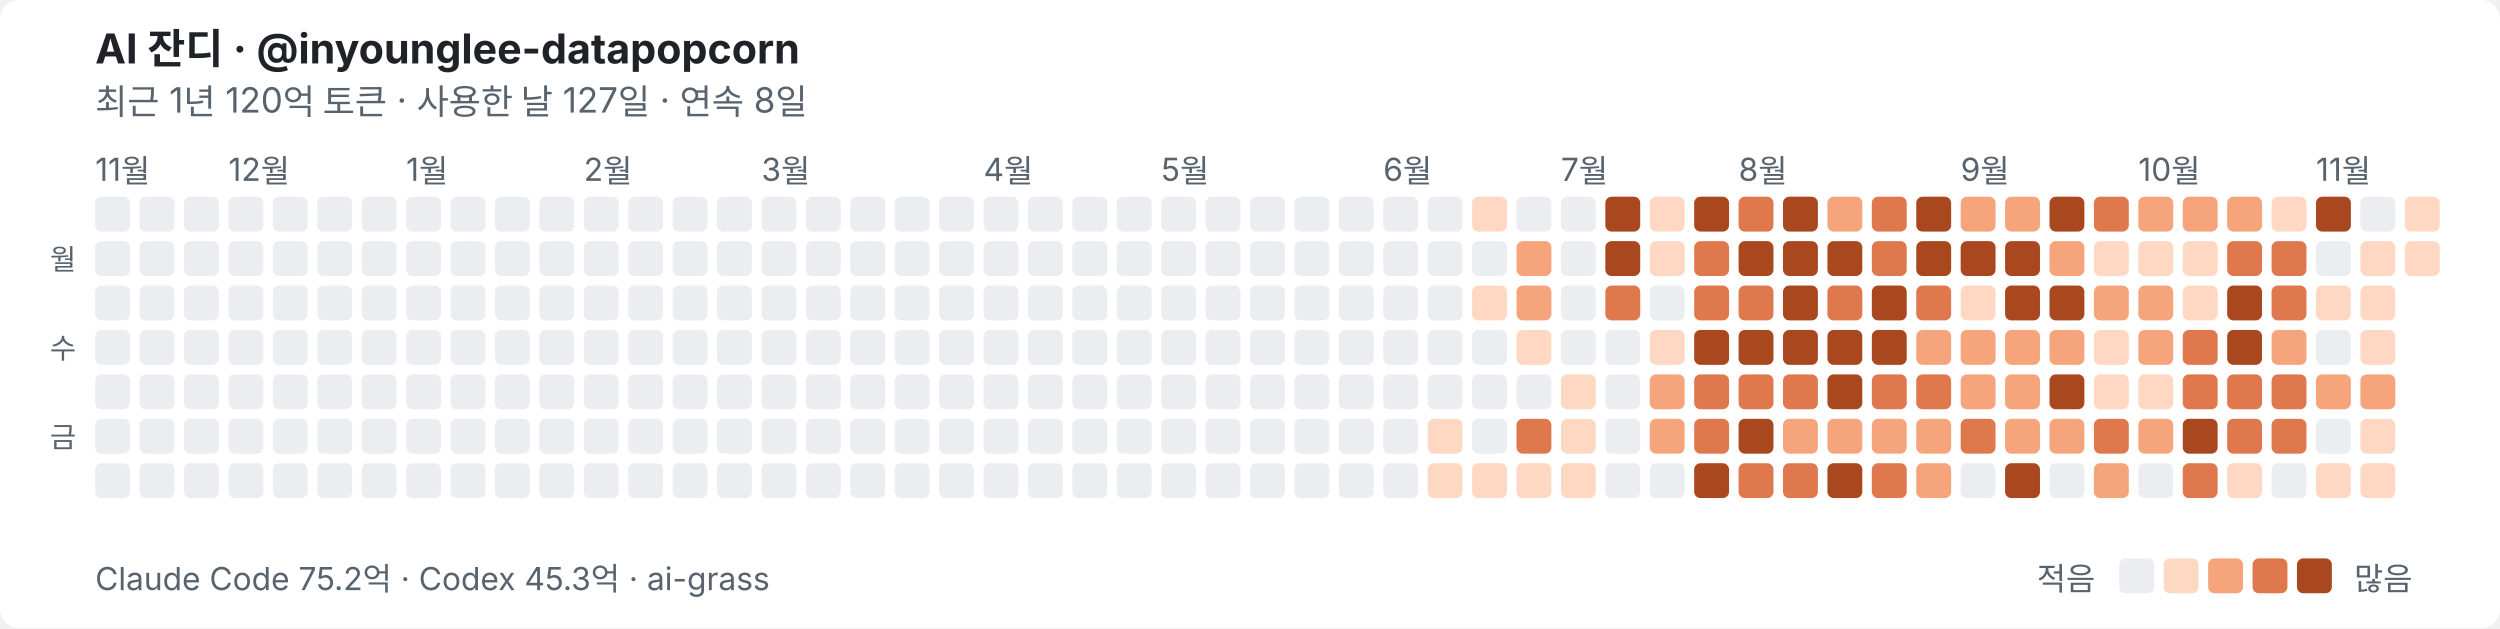
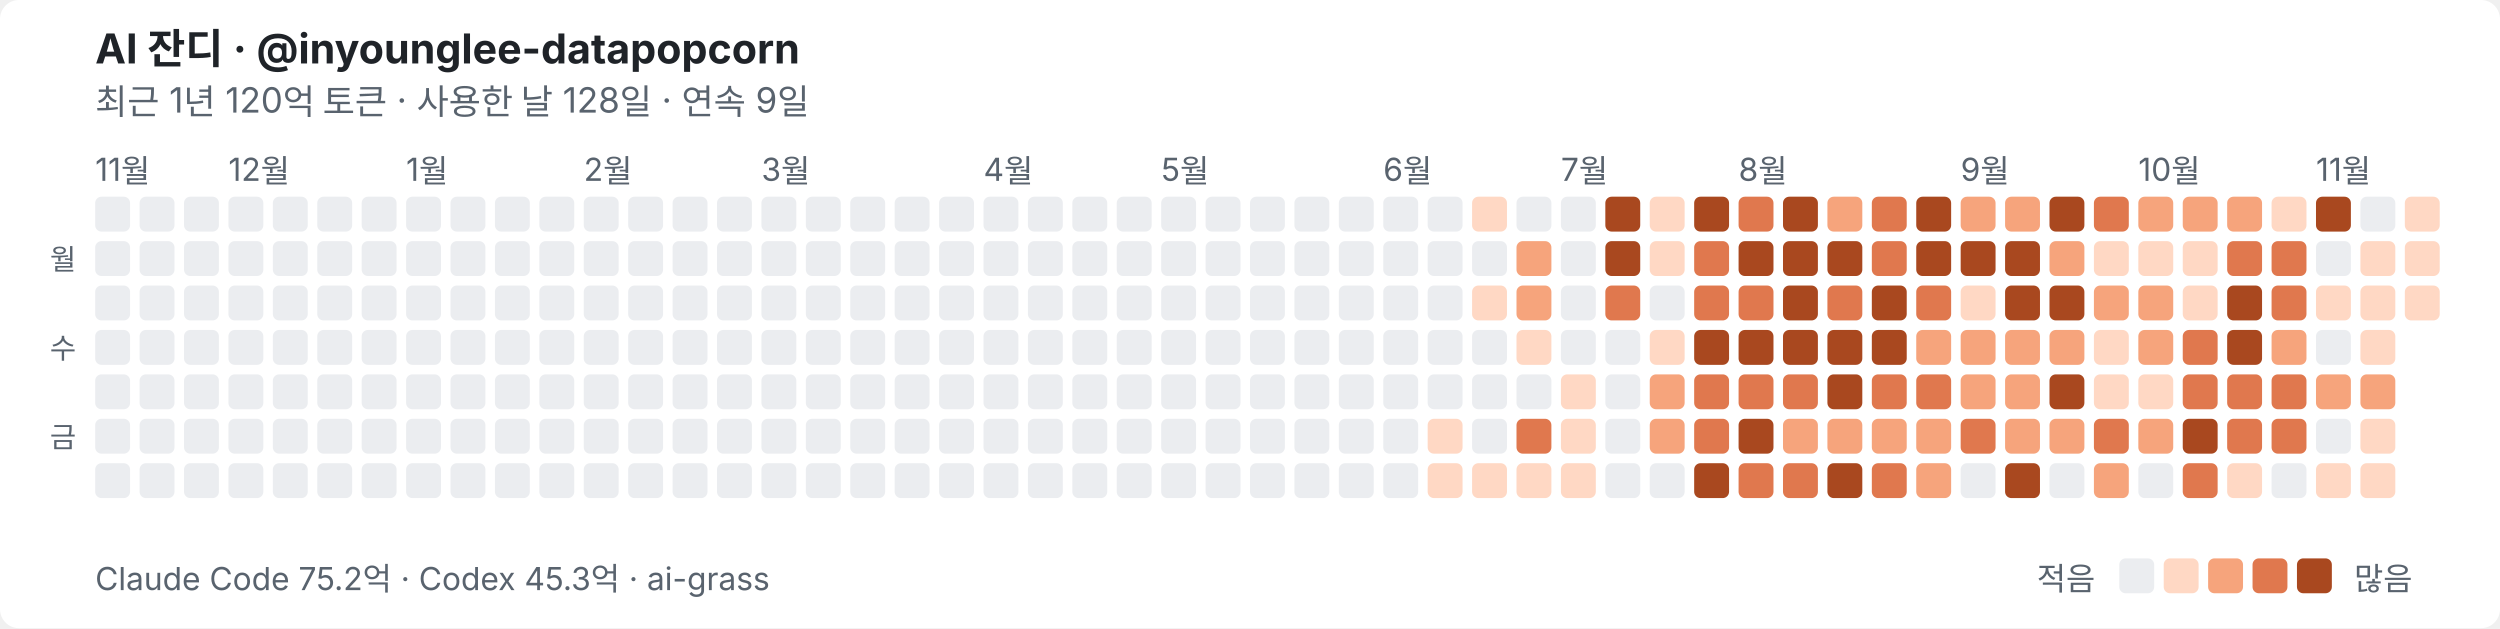
- <svg xmlns="http://www.w3.org/2000/svg" width="788" height="198" viewBox="0 0 788 198" role="img" aria-label="AI 잔디 · @inyounglee-datapopcorn 최근 1년 120억 토큰 · 사용한 날 127일 · 연속 8일">
+ <svg xmlns="http://www.w3.org/2000/svg" width="788" height="198" viewBox="0 0 788 198" role="img" aria-label="AI 잔디 · @inyounglee-datapopcorn 최근 1년 120억 토큰 · 사용한 날 128일 · 연속 9일">
  <rect width="788" height="198" rx="6" fill="#ffffff" />
  <g font-family="-apple-system,BlinkMacSystemFont,'Segoe UI','Apple SD Gothic Neo','Malgun Gothic',sans-serif">
    <text x="30" y="20" font-size="13" font-weight="700" fill="#1f2328">AI 잔디 · @inyounglee-datapopcorn</text>
-     <text x="30" y="36" font-size="11" fill="#59636e">최근 1년 120억 토큰 · 사용한 날 127일 · 연속 8일</text>
+     <text x="30" y="36" font-size="11" fill="#59636e">최근 1년 120억 토큰 · 사용한 날 128일 · 연속 9일</text>
    <text x="30" y="57" font-size="10" fill="#59636e">11월</text>
    <text x="72" y="57" font-size="10" fill="#59636e">12월</text>
    <text x="128" y="57" font-size="10" fill="#59636e">1월</text>
    <text x="184" y="57" font-size="10" fill="#59636e">2월</text>
    <text x="240" y="57" font-size="10" fill="#59636e">3월</text>
    <text x="310" y="57" font-size="10" fill="#59636e">4월</text>
    <text x="366" y="57" font-size="10" fill="#59636e">5월</text>
    <text x="436" y="57" font-size="10" fill="#59636e">6월</text>
    <text x="492" y="57" font-size="10" fill="#59636e">7월</text>
    <text x="548" y="57" font-size="10" fill="#59636e">8월</text>
    <text x="618" y="57" font-size="10" fill="#59636e">9월</text>
    <text x="674" y="57" font-size="10" fill="#59636e">10월</text>
    <text x="730" y="57" font-size="10" fill="#59636e">11월</text>
    <text x="24" y="85" font-size="9" text-anchor="end" fill="#59636e">월</text>
    <text x="24" y="113" font-size="9" text-anchor="end" fill="#59636e">수</text>
    <text x="24" y="141" font-size="9" text-anchor="end" fill="#59636e">금</text>
    <rect x="30" y="62" width="11" height="11" rx="2" fill="#ebedf0" />
    <rect x="30" y="76" width="11" height="11" rx="2" fill="#ebedf0" />
    <rect x="30" y="90" width="11" height="11" rx="2" fill="#ebedf0" />
    <rect x="30" y="104" width="11" height="11" rx="2" fill="#ebedf0" />
    <rect x="30" y="118" width="11" height="11" rx="2" fill="#ebedf0" />
    <rect x="30" y="132" width="11" height="11" rx="2" fill="#ebedf0" />
    <rect x="30" y="146" width="11" height="11" rx="2" fill="#ebedf0" />
    <rect x="44" y="62" width="11" height="11" rx="2" fill="#ebedf0" />
    <rect x="44" y="76" width="11" height="11" rx="2" fill="#ebedf0" />
    <rect x="44" y="90" width="11" height="11" rx="2" fill="#ebedf0" />
    <rect x="44" y="104" width="11" height="11" rx="2" fill="#ebedf0" />
    <rect x="44" y="118" width="11" height="11" rx="2" fill="#ebedf0" />
    <rect x="44" y="132" width="11" height="11" rx="2" fill="#ebedf0" />
    <rect x="44" y="146" width="11" height="11" rx="2" fill="#ebedf0" />
    <rect x="58" y="62" width="11" height="11" rx="2" fill="#ebedf0" />
    <rect x="58" y="76" width="11" height="11" rx="2" fill="#ebedf0" />
    <rect x="58" y="90" width="11" height="11" rx="2" fill="#ebedf0" />
    <rect x="58" y="104" width="11" height="11" rx="2" fill="#ebedf0" />
    <rect x="58" y="118" width="11" height="11" rx="2" fill="#ebedf0" />
    <rect x="58" y="132" width="11" height="11" rx="2" fill="#ebedf0" />
    <rect x="58" y="146" width="11" height="11" rx="2" fill="#ebedf0" />
    <rect x="72" y="62" width="11" height="11" rx="2" fill="#ebedf0" />
    <rect x="72" y="76" width="11" height="11" rx="2" fill="#ebedf0" />
    <rect x="72" y="90" width="11" height="11" rx="2" fill="#ebedf0" />
    <rect x="72" y="104" width="11" height="11" rx="2" fill="#ebedf0" />
    <rect x="72" y="118" width="11" height="11" rx="2" fill="#ebedf0" />
    <rect x="72" y="132" width="11" height="11" rx="2" fill="#ebedf0" />
    <rect x="72" y="146" width="11" height="11" rx="2" fill="#ebedf0" />
    <rect x="86" y="62" width="11" height="11" rx="2" fill="#ebedf0" />
    <rect x="86" y="76" width="11" height="11" rx="2" fill="#ebedf0" />
    <rect x="86" y="90" width="11" height="11" rx="2" fill="#ebedf0" />
    <rect x="86" y="104" width="11" height="11" rx="2" fill="#ebedf0" />
    <rect x="86" y="118" width="11" height="11" rx="2" fill="#ebedf0" />
    <rect x="86" y="132" width="11" height="11" rx="2" fill="#ebedf0" />
    <rect x="86" y="146" width="11" height="11" rx="2" fill="#ebedf0" />
    <rect x="100" y="62" width="11" height="11" rx="2" fill="#ebedf0" />
    <rect x="100" y="76" width="11" height="11" rx="2" fill="#ebedf0" />
    <rect x="100" y="90" width="11" height="11" rx="2" fill="#ebedf0" />
    <rect x="100" y="104" width="11" height="11" rx="2" fill="#ebedf0" />
    <rect x="100" y="118" width="11" height="11" rx="2" fill="#ebedf0" />
    <rect x="100" y="132" width="11" height="11" rx="2" fill="#ebedf0" />
    <rect x="100" y="146" width="11" height="11" rx="2" fill="#ebedf0" />
    <rect x="114" y="62" width="11" height="11" rx="2" fill="#ebedf0" />
    <rect x="114" y="76" width="11" height="11" rx="2" fill="#ebedf0" />
    <rect x="114" y="90" width="11" height="11" rx="2" fill="#ebedf0" />
    <rect x="114" y="104" width="11" height="11" rx="2" fill="#ebedf0" />
    <rect x="114" y="118" width="11" height="11" rx="2" fill="#ebedf0" />
    <rect x="114" y="132" width="11" height="11" rx="2" fill="#ebedf0" />
    <rect x="114" y="146" width="11" height="11" rx="2" fill="#ebedf0" />
    <rect x="128" y="62" width="11" height="11" rx="2" fill="#ebedf0" />
    <rect x="128" y="76" width="11" height="11" rx="2" fill="#ebedf0" />
    <rect x="128" y="90" width="11" height="11" rx="2" fill="#ebedf0" />
    <rect x="128" y="104" width="11" height="11" rx="2" fill="#ebedf0" />
    <rect x="128" y="118" width="11" height="11" rx="2" fill="#ebedf0" />
    <rect x="128" y="132" width="11" height="11" rx="2" fill="#ebedf0" />
    <rect x="128" y="146" width="11" height="11" rx="2" fill="#ebedf0" />
    <rect x="142" y="62" width="11" height="11" rx="2" fill="#ebedf0" />
    <rect x="142" y="76" width="11" height="11" rx="2" fill="#ebedf0" />
    <rect x="142" y="90" width="11" height="11" rx="2" fill="#ebedf0" />
    <rect x="142" y="104" width="11" height="11" rx="2" fill="#ebedf0" />
    <rect x="142" y="118" width="11" height="11" rx="2" fill="#ebedf0" />
    <rect x="142" y="132" width="11" height="11" rx="2" fill="#ebedf0" />
    <rect x="142" y="146" width="11" height="11" rx="2" fill="#ebedf0" />
    <rect x="156" y="62" width="11" height="11" rx="2" fill="#ebedf0" />
    <rect x="156" y="76" width="11" height="11" rx="2" fill="#ebedf0" />
    <rect x="156" y="90" width="11" height="11" rx="2" fill="#ebedf0" />
    <rect x="156" y="104" width="11" height="11" rx="2" fill="#ebedf0" />
    <rect x="156" y="118" width="11" height="11" rx="2" fill="#ebedf0" />
    <rect x="156" y="132" width="11" height="11" rx="2" fill="#ebedf0" />
    <rect x="156" y="146" width="11" height="11" rx="2" fill="#ebedf0" />
    <rect x="170" y="62" width="11" height="11" rx="2" fill="#ebedf0" />
    <rect x="170" y="76" width="11" height="11" rx="2" fill="#ebedf0" />
    <rect x="170" y="90" width="11" height="11" rx="2" fill="#ebedf0" />
    <rect x="170" y="104" width="11" height="11" rx="2" fill="#ebedf0" />
    <rect x="170" y="118" width="11" height="11" rx="2" fill="#ebedf0" />
    <rect x="170" y="132" width="11" height="11" rx="2" fill="#ebedf0" />
    <rect x="170" y="146" width="11" height="11" rx="2" fill="#ebedf0" />
    <rect x="184" y="62" width="11" height="11" rx="2" fill="#ebedf0" />
    <rect x="184" y="76" width="11" height="11" rx="2" fill="#ebedf0" />
    <rect x="184" y="90" width="11" height="11" rx="2" fill="#ebedf0" />
    <rect x="184" y="104" width="11" height="11" rx="2" fill="#ebedf0" />
    <rect x="184" y="118" width="11" height="11" rx="2" fill="#ebedf0" />
    <rect x="184" y="132" width="11" height="11" rx="2" fill="#ebedf0" />
    <rect x="184" y="146" width="11" height="11" rx="2" fill="#ebedf0" />
    <rect x="198" y="62" width="11" height="11" rx="2" fill="#ebedf0" />
    <rect x="198" y="76" width="11" height="11" rx="2" fill="#ebedf0" />
    <rect x="198" y="90" width="11" height="11" rx="2" fill="#ebedf0" />
    <rect x="198" y="104" width="11" height="11" rx="2" fill="#ebedf0" />
    <rect x="198" y="118" width="11" height="11" rx="2" fill="#ebedf0" />
    <rect x="198" y="132" width="11" height="11" rx="2" fill="#ebedf0" />
    <rect x="198" y="146" width="11" height="11" rx="2" fill="#ebedf0" />
    <rect x="212" y="62" width="11" height="11" rx="2" fill="#ebedf0" />
    <rect x="212" y="76" width="11" height="11" rx="2" fill="#ebedf0" />
    <rect x="212" y="90" width="11" height="11" rx="2" fill="#ebedf0" />
    <rect x="212" y="104" width="11" height="11" rx="2" fill="#ebedf0" />
    <rect x="212" y="118" width="11" height="11" rx="2" fill="#ebedf0" />
    <rect x="212" y="132" width="11" height="11" rx="2" fill="#ebedf0" />
    <rect x="212" y="146" width="11" height="11" rx="2" fill="#ebedf0" />
    <rect x="226" y="62" width="11" height="11" rx="2" fill="#ebedf0" />
    <rect x="226" y="76" width="11" height="11" rx="2" fill="#ebedf0" />
    <rect x="226" y="90" width="11" height="11" rx="2" fill="#ebedf0" />
    <rect x="226" y="104" width="11" height="11" rx="2" fill="#ebedf0" />
    <rect x="226" y="118" width="11" height="11" rx="2" fill="#ebedf0" />
    <rect x="226" y="132" width="11" height="11" rx="2" fill="#ebedf0" />
    <rect x="226" y="146" width="11" height="11" rx="2" fill="#ebedf0" />
    <rect x="240" y="62" width="11" height="11" rx="2" fill="#ebedf0" />
    <rect x="240" y="76" width="11" height="11" rx="2" fill="#ebedf0" />
    <rect x="240" y="90" width="11" height="11" rx="2" fill="#ebedf0" />
    <rect x="240" y="104" width="11" height="11" rx="2" fill="#ebedf0" />
    <rect x="240" y="118" width="11" height="11" rx="2" fill="#ebedf0" />
    <rect x="240" y="132" width="11" height="11" rx="2" fill="#ebedf0" />
    <rect x="240" y="146" width="11" height="11" rx="2" fill="#ebedf0" />
    <rect x="254" y="62" width="11" height="11" rx="2" fill="#ebedf0" />
    <rect x="254" y="76" width="11" height="11" rx="2" fill="#ebedf0" />
    <rect x="254" y="90" width="11" height="11" rx="2" fill="#ebedf0" />
    <rect x="254" y="104" width="11" height="11" rx="2" fill="#ebedf0" />
    <rect x="254" y="118" width="11" height="11" rx="2" fill="#ebedf0" />
    <rect x="254" y="132" width="11" height="11" rx="2" fill="#ebedf0" />
    <rect x="254" y="146" width="11" height="11" rx="2" fill="#ebedf0" />
    <rect x="268" y="62" width="11" height="11" rx="2" fill="#ebedf0" />
    <rect x="268" y="76" width="11" height="11" rx="2" fill="#ebedf0" />
    <rect x="268" y="90" width="11" height="11" rx="2" fill="#ebedf0" />
    <rect x="268" y="104" width="11" height="11" rx="2" fill="#ebedf0" />
    <rect x="268" y="118" width="11" height="11" rx="2" fill="#ebedf0" />
    <rect x="268" y="132" width="11" height="11" rx="2" fill="#ebedf0" />
    <rect x="268" y="146" width="11" height="11" rx="2" fill="#ebedf0" />
    <rect x="282" y="62" width="11" height="11" rx="2" fill="#ebedf0" />
    <rect x="282" y="76" width="11" height="11" rx="2" fill="#ebedf0" />
    <rect x="282" y="90" width="11" height="11" rx="2" fill="#ebedf0" />
    <rect x="282" y="104" width="11" height="11" rx="2" fill="#ebedf0" />
    <rect x="282" y="118" width="11" height="11" rx="2" fill="#ebedf0" />
    <rect x="282" y="132" width="11" height="11" rx="2" fill="#ebedf0" />
    <rect x="282" y="146" width="11" height="11" rx="2" fill="#ebedf0" />
    <rect x="296" y="62" width="11" height="11" rx="2" fill="#ebedf0" />
    <rect x="296" y="76" width="11" height="11" rx="2" fill="#ebedf0" />
    <rect x="296" y="90" width="11" height="11" rx="2" fill="#ebedf0" />
    <rect x="296" y="104" width="11" height="11" rx="2" fill="#ebedf0" />
    <rect x="296" y="118" width="11" height="11" rx="2" fill="#ebedf0" />
    <rect x="296" y="132" width="11" height="11" rx="2" fill="#ebedf0" />
    <rect x="296" y="146" width="11" height="11" rx="2" fill="#ebedf0" />
    <rect x="310" y="62" width="11" height="11" rx="2" fill="#ebedf0" />
    <rect x="310" y="76" width="11" height="11" rx="2" fill="#ebedf0" />
    <rect x="310" y="90" width="11" height="11" rx="2" fill="#ebedf0" />
    <rect x="310" y="104" width="11" height="11" rx="2" fill="#ebedf0" />
    <rect x="310" y="118" width="11" height="11" rx="2" fill="#ebedf0" />
    <rect x="310" y="132" width="11" height="11" rx="2" fill="#ebedf0" />
    <rect x="310" y="146" width="11" height="11" rx="2" fill="#ebedf0" />
    <rect x="324" y="62" width="11" height="11" rx="2" fill="#ebedf0" />
    <rect x="324" y="76" width="11" height="11" rx="2" fill="#ebedf0" />
    <rect x="324" y="90" width="11" height="11" rx="2" fill="#ebedf0" />
    <rect x="324" y="104" width="11" height="11" rx="2" fill="#ebedf0" />
    <rect x="324" y="118" width="11" height="11" rx="2" fill="#ebedf0" />
    <rect x="324" y="132" width="11" height="11" rx="2" fill="#ebedf0" />
    <rect x="324" y="146" width="11" height="11" rx="2" fill="#ebedf0" />
    <rect x="338" y="62" width="11" height="11" rx="2" fill="#ebedf0" />
    <rect x="338" y="76" width="11" height="11" rx="2" fill="#ebedf0" />
    <rect x="338" y="90" width="11" height="11" rx="2" fill="#ebedf0" />
    <rect x="338" y="104" width="11" height="11" rx="2" fill="#ebedf0" />
    <rect x="338" y="118" width="11" height="11" rx="2" fill="#ebedf0" />
    <rect x="338" y="132" width="11" height="11" rx="2" fill="#ebedf0" />
    <rect x="338" y="146" width="11" height="11" rx="2" fill="#ebedf0" />
    <rect x="352" y="62" width="11" height="11" rx="2" fill="#ebedf0" />
    <rect x="352" y="76" width="11" height="11" rx="2" fill="#ebedf0" />
    <rect x="352" y="90" width="11" height="11" rx="2" fill="#ebedf0" />
    <rect x="352" y="104" width="11" height="11" rx="2" fill="#ebedf0" />
    <rect x="352" y="118" width="11" height="11" rx="2" fill="#ebedf0" />
    <rect x="352" y="132" width="11" height="11" rx="2" fill="#ebedf0" />
    <rect x="352" y="146" width="11" height="11" rx="2" fill="#ebedf0" />
    <rect x="366" y="62" width="11" height="11" rx="2" fill="#ebedf0" />
    <rect x="366" y="76" width="11" height="11" rx="2" fill="#ebedf0" />
    <rect x="366" y="90" width="11" height="11" rx="2" fill="#ebedf0" />
    <rect x="366" y="104" width="11" height="11" rx="2" fill="#ebedf0" />
    <rect x="366" y="118" width="11" height="11" rx="2" fill="#ebedf0" />
    <rect x="366" y="132" width="11" height="11" rx="2" fill="#ebedf0" />
    <rect x="366" y="146" width="11" height="11" rx="2" fill="#ebedf0" />
    <rect x="380" y="62" width="11" height="11" rx="2" fill="#ebedf0" />
    <rect x="380" y="76" width="11" height="11" rx="2" fill="#ebedf0" />
    <rect x="380" y="90" width="11" height="11" rx="2" fill="#ebedf0" />
    <rect x="380" y="104" width="11" height="11" rx="2" fill="#ebedf0" />
    <rect x="380" y="118" width="11" height="11" rx="2" fill="#ebedf0" />
    <rect x="380" y="132" width="11" height="11" rx="2" fill="#ebedf0" />
    <rect x="380" y="146" width="11" height="11" rx="2" fill="#ebedf0" />
    <rect x="394" y="62" width="11" height="11" rx="2" fill="#ebedf0" />
    <rect x="394" y="76" width="11" height="11" rx="2" fill="#ebedf0" />
    <rect x="394" y="90" width="11" height="11" rx="2" fill="#ebedf0" />
    <rect x="394" y="104" width="11" height="11" rx="2" fill="#ebedf0" />
    <rect x="394" y="118" width="11" height="11" rx="2" fill="#ebedf0" />
    <rect x="394" y="132" width="11" height="11" rx="2" fill="#ebedf0" />
    <rect x="394" y="146" width="11" height="11" rx="2" fill="#ebedf0" />
    <rect x="408" y="62" width="11" height="11" rx="2" fill="#ebedf0" />
    <rect x="408" y="76" width="11" height="11" rx="2" fill="#ebedf0" />
    <rect x="408" y="90" width="11" height="11" rx="2" fill="#ebedf0" />
    <rect x="408" y="104" width="11" height="11" rx="2" fill="#ebedf0" />
    <rect x="408" y="118" width="11" height="11" rx="2" fill="#ebedf0" />
    <rect x="408" y="132" width="11" height="11" rx="2" fill="#ebedf0" />
    <rect x="408" y="146" width="11" height="11" rx="2" fill="#ebedf0" />
    <rect x="422" y="62" width="11" height="11" rx="2" fill="#ebedf0" />
    <rect x="422" y="76" width="11" height="11" rx="2" fill="#ebedf0" />
    <rect x="422" y="90" width="11" height="11" rx="2" fill="#ebedf0" />
    <rect x="422" y="104" width="11" height="11" rx="2" fill="#ebedf0" />
    <rect x="422" y="118" width="11" height="11" rx="2" fill="#ebedf0" />
    <rect x="422" y="132" width="11" height="11" rx="2" fill="#ebedf0" />
    <rect x="422" y="146" width="11" height="11" rx="2" fill="#ebedf0" />
    <rect x="436" y="62" width="11" height="11" rx="2" fill="#ebedf0" />
    <rect x="436" y="76" width="11" height="11" rx="2" fill="#ebedf0" />
    <rect x="436" y="90" width="11" height="11" rx="2" fill="#ebedf0" />
    <rect x="436" y="104" width="11" height="11" rx="2" fill="#ebedf0" />
    <rect x="436" y="118" width="11" height="11" rx="2" fill="#ebedf0" />
    <rect x="436" y="132" width="11" height="11" rx="2" fill="#ebedf0" />
    <rect x="436" y="146" width="11" height="11" rx="2" fill="#ebedf0" />
    <rect x="450" y="62" width="11" height="11" rx="2" fill="#ebedf0" />
    <rect x="450" y="76" width="11" height="11" rx="2" fill="#ebedf0" />
    <rect x="450" y="90" width="11" height="11" rx="2" fill="#ebedf0" />
    <rect x="450" y="104" width="11" height="11" rx="2" fill="#ebedf0" />
    <rect x="450" y="118" width="11" height="11" rx="2" fill="#ebedf0" />
    <rect x="450" y="132" width="11" height="11" rx="2" fill="#ffd8c4" />
    <rect x="450" y="146" width="11" height="11" rx="2" fill="#ffd8c4" />
    <rect x="464" y="62" width="11" height="11" rx="2" fill="#ffd8c4" />
    <rect x="464" y="76" width="11" height="11" rx="2" fill="#ebedf0" />
    <rect x="464" y="90" width="11" height="11" rx="2" fill="#ffd8c4" />
    <rect x="464" y="104" width="11" height="11" rx="2" fill="#ebedf0" />
    <rect x="464" y="118" width="11" height="11" rx="2" fill="#ebedf0" />
    <rect x="464" y="132" width="11" height="11" rx="2" fill="#ebedf0" />
    <rect x="464" y="146" width="11" height="11" rx="2" fill="#ffd8c4" />
    <rect x="478" y="62" width="11" height="11" rx="2" fill="#ebedf0" />
    <rect x="478" y="76" width="11" height="11" rx="2" fill="#f6a47c" />
    <rect x="478" y="90" width="11" height="11" rx="2" fill="#f6a47c" />
    <rect x="478" y="104" width="11" height="11" rx="2" fill="#ffd8c4" />
    <rect x="478" y="118" width="11" height="11" rx="2" fill="#ebedf0" />
    <rect x="478" y="132" width="11" height="11" rx="2" fill="#e0784e" />
    <rect x="478" y="146" width="11" height="11" rx="2" fill="#ffd8c4" />
    <rect x="492" y="62" width="11" height="11" rx="2" fill="#ebedf0" />
    <rect x="492" y="76" width="11" height="11" rx="2" fill="#ebedf0" />
    <rect x="492" y="90" width="11" height="11" rx="2" fill="#ebedf0" />
    <rect x="492" y="104" width="11" height="11" rx="2" fill="#ebedf0" />
    <rect x="492" y="118" width="11" height="11" rx="2" fill="#ffd8c4" />
    <rect x="492" y="132" width="11" height="11" rx="2" fill="#ffd8c4" />
    <rect x="492" y="146" width="11" height="11" rx="2" fill="#ffd8c4" />
    <rect x="506" y="62" width="11" height="11" rx="2" fill="#a9481f" />
    <rect x="506" y="76" width="11" height="11" rx="2" fill="#a9481f" />
    <rect x="506" y="90" width="11" height="11" rx="2" fill="#e0784e" />
    <rect x="506" y="104" width="11" height="11" rx="2" fill="#ebedf0" />
    <rect x="506" y="118" width="11" height="11" rx="2" fill="#ebedf0" />
    <rect x="506" y="132" width="11" height="11" rx="2" fill="#ebedf0" />
    <rect x="506" y="146" width="11" height="11" rx="2" fill="#ebedf0" />
    <rect x="520" y="62" width="11" height="11" rx="2" fill="#ffd8c4" />
    <rect x="520" y="76" width="11" height="11" rx="2" fill="#ffd8c4" />
    <rect x="520" y="90" width="11" height="11" rx="2" fill="#ebedf0" />
    <rect x="520" y="104" width="11" height="11" rx="2" fill="#ffd8c4" />
    <rect x="520" y="118" width="11" height="11" rx="2" fill="#f6a47c" />
    <rect x="520" y="132" width="11" height="11" rx="2" fill="#f6a47c" />
    <rect x="520" y="146" width="11" height="11" rx="2" fill="#ebedf0" />
    <rect x="534" y="62" width="11" height="11" rx="2" fill="#a9481f" />
    <rect x="534" y="76" width="11" height="11" rx="2" fill="#e0784e" />
    <rect x="534" y="90" width="11" height="11" rx="2" fill="#e0784e" />
    <rect x="534" y="104" width="11" height="11" rx="2" fill="#a9481f" />
    <rect x="534" y="118" width="11" height="11" rx="2" fill="#e0784e" />
    <rect x="534" y="132" width="11" height="11" rx="2" fill="#e0784e" />
    <rect x="534" y="146" width="11" height="11" rx="2" fill="#a9481f" />
    <rect x="548" y="62" width="11" height="11" rx="2" fill="#e0784e" />
    <rect x="548" y="76" width="11" height="11" rx="2" fill="#a9481f" />
    <rect x="548" y="90" width="11" height="11" rx="2" fill="#e0784e" />
    <rect x="548" y="104" width="11" height="11" rx="2" fill="#a9481f" />
    <rect x="548" y="118" width="11" height="11" rx="2" fill="#e0784e" />
    <rect x="548" y="132" width="11" height="11" rx="2" fill="#a9481f" />
    <rect x="548" y="146" width="11" height="11" rx="2" fill="#e0784e" />
    <rect x="562" y="62" width="11" height="11" rx="2" fill="#a9481f" />
    <rect x="562" y="76" width="11" height="11" rx="2" fill="#a9481f" />
    <rect x="562" y="90" width="11" height="11" rx="2" fill="#a9481f" />
    <rect x="562" y="104" width="11" height="11" rx="2" fill="#a9481f" />
    <rect x="562" y="118" width="11" height="11" rx="2" fill="#e0784e" />
    <rect x="562" y="132" width="11" height="11" rx="2" fill="#f6a47c" />
    <rect x="562" y="146" width="11" height="11" rx="2" fill="#e0784e" />
    <rect x="576" y="62" width="11" height="11" rx="2" fill="#f6a47c" />
    <rect x="576" y="76" width="11" height="11" rx="2" fill="#a9481f" />
    <rect x="576" y="90" width="11" height="11" rx="2" fill="#e0784e" />
    <rect x="576" y="104" width="11" height="11" rx="2" fill="#a9481f" />
    <rect x="576" y="118" width="11" height="11" rx="2" fill="#a9481f" />
    <rect x="576" y="132" width="11" height="11" rx="2" fill="#f6a47c" />
    <rect x="576" y="146" width="11" height="11" rx="2" fill="#a9481f" />
    <rect x="590" y="62" width="11" height="11" rx="2" fill="#e0784e" />
    <rect x="590" y="76" width="11" height="11" rx="2" fill="#e0784e" />
    <rect x="590" y="90" width="11" height="11" rx="2" fill="#a9481f" />
    <rect x="590" y="104" width="11" height="11" rx="2" fill="#a9481f" />
    <rect x="590" y="118" width="11" height="11" rx="2" fill="#e0784e" />
    <rect x="590" y="132" width="11" height="11" rx="2" fill="#f6a47c" />
    <rect x="590" y="146" width="11" height="11" rx="2" fill="#e0784e" />
    <rect x="604" y="62" width="11" height="11" rx="2" fill="#a9481f" />
    <rect x="604" y="76" width="11" height="11" rx="2" fill="#a9481f" />
    <rect x="604" y="90" width="11" height="11" rx="2" fill="#e0784e" />
    <rect x="604" y="104" width="11" height="11" rx="2" fill="#f6a47c" />
    <rect x="604" y="118" width="11" height="11" rx="2" fill="#e0784e" />
    <rect x="604" y="132" width="11" height="11" rx="2" fill="#f6a47c" />
    <rect x="604" y="146" width="11" height="11" rx="2" fill="#f6a47c" />
    <rect x="618" y="62" width="11" height="11" rx="2" fill="#f6a47c" />
    <rect x="618" y="76" width="11" height="11" rx="2" fill="#a9481f" />
    <rect x="618" y="90" width="11" height="11" rx="2" fill="#ffd8c4" />
    <rect x="618" y="104" width="11" height="11" rx="2" fill="#f6a47c" />
    <rect x="618" y="118" width="11" height="11" rx="2" fill="#f6a47c" />
    <rect x="618" y="132" width="11" height="11" rx="2" fill="#e0784e" />
    <rect x="618" y="146" width="11" height="11" rx="2" fill="#ebedf0" />
    <rect x="632" y="62" width="11" height="11" rx="2" fill="#f6a47c" />
    <rect x="632" y="76" width="11" height="11" rx="2" fill="#a9481f" />
    <rect x="632" y="90" width="11" height="11" rx="2" fill="#a9481f" />
    <rect x="632" y="104" width="11" height="11" rx="2" fill="#f6a47c" />
    <rect x="632" y="118" width="11" height="11" rx="2" fill="#f6a47c" />
    <rect x="632" y="132" width="11" height="11" rx="2" fill="#f6a47c" />
    <rect x="632" y="146" width="11" height="11" rx="2" fill="#a9481f" />
    <rect x="646" y="62" width="11" height="11" rx="2" fill="#a9481f" />
    <rect x="646" y="76" width="11" height="11" rx="2" fill="#f6a47c" />
    <rect x="646" y="90" width="11" height="11" rx="2" fill="#a9481f" />
    <rect x="646" y="104" width="11" height="11" rx="2" fill="#f6a47c" />
    <rect x="646" y="118" width="11" height="11" rx="2" fill="#a9481f" />
    <rect x="646" y="132" width="11" height="11" rx="2" fill="#f6a47c" />
    <rect x="646" y="146" width="11" height="11" rx="2" fill="#ebedf0" />
    <rect x="660" y="62" width="11" height="11" rx="2" fill="#e0784e" />
    <rect x="660" y="76" width="11" height="11" rx="2" fill="#ffd8c4" />
    <rect x="660" y="90" width="11" height="11" rx="2" fill="#f6a47c" />
    <rect x="660" y="104" width="11" height="11" rx="2" fill="#ffd8c4" />
    <rect x="660" y="118" width="11" height="11" rx="2" fill="#ffd8c4" />
    <rect x="660" y="132" width="11" height="11" rx="2" fill="#e0784e" />
    <rect x="660" y="146" width="11" height="11" rx="2" fill="#f6a47c" />
    <rect x="674" y="62" width="11" height="11" rx="2" fill="#f6a47c" />
    <rect x="674" y="76" width="11" height="11" rx="2" fill="#ffd8c4" />
    <rect x="674" y="90" width="11" height="11" rx="2" fill="#f6a47c" />
    <rect x="674" y="104" width="11" height="11" rx="2" fill="#f6a47c" />
    <rect x="674" y="118" width="11" height="11" rx="2" fill="#ffd8c4" />
    <rect x="674" y="132" width="11" height="11" rx="2" fill="#f6a47c" />
    <rect x="674" y="146" width="11" height="11" rx="2" fill="#ebedf0" />
    <rect x="688" y="62" width="11" height="11" rx="2" fill="#f6a47c" />
    <rect x="688" y="76" width="11" height="11" rx="2" fill="#ffd8c4" />
    <rect x="688" y="90" width="11" height="11" rx="2" fill="#ffd8c4" />
    <rect x="688" y="104" width="11" height="11" rx="2" fill="#e0784e" />
    <rect x="688" y="118" width="11" height="11" rx="2" fill="#e0784e" />
    <rect x="688" y="132" width="11" height="11" rx="2" fill="#a9481f" />
    <rect x="688" y="146" width="11" height="11" rx="2" fill="#e0784e" />
    <rect x="702" y="62" width="11" height="11" rx="2" fill="#f6a47c" />
    <rect x="702" y="76" width="11" height="11" rx="2" fill="#e0784e" />
    <rect x="702" y="90" width="11" height="11" rx="2" fill="#a9481f" />
    <rect x="702" y="104" width="11" height="11" rx="2" fill="#a9481f" />
    <rect x="702" y="118" width="11" height="11" rx="2" fill="#e0784e" />
    <rect x="702" y="132" width="11" height="11" rx="2" fill="#e0784e" />
    <rect x="702" y="146" width="11" height="11" rx="2" fill="#ffd8c4" />
    <rect x="716" y="62" width="11" height="11" rx="2" fill="#ffd8c4" />
    <rect x="716" y="76" width="11" height="11" rx="2" fill="#e0784e" />
    <rect x="716" y="90" width="11" height="11" rx="2" fill="#e0784e" />
    <rect x="716" y="104" width="11" height="11" rx="2" fill="#f6a47c" />
    <rect x="716" y="118" width="11" height="11" rx="2" fill="#e0784e" />
    <rect x="716" y="132" width="11" height="11" rx="2" fill="#e0784e" />
    <rect x="716" y="146" width="11" height="11" rx="2" fill="#ebedf0" />
    <rect x="730" y="62" width="11" height="11" rx="2" fill="#a9481f" />
    <rect x="730" y="76" width="11" height="11" rx="2" fill="#ebedf0" />
    <rect x="730" y="90" width="11" height="11" rx="2" fill="#ffd8c4" />
    <rect x="730" y="104" width="11" height="11" rx="2" fill="#ebedf0" />
    <rect x="730" y="118" width="11" height="11" rx="2" fill="#f6a47c" />
    <rect x="730" y="132" width="11" height="11" rx="2" fill="#ebedf0" />
    <rect x="730" y="146" width="11" height="11" rx="2" fill="#ffd8c4" />
    <rect x="744" y="62" width="11" height="11" rx="2" fill="#ebedf0" />
    <rect x="744" y="76" width="11" height="11" rx="2" fill="#ffd8c4" />
    <rect x="744" y="90" width="11" height="11" rx="2" fill="#ffd8c4" />
    <rect x="744" y="104" width="11" height="11" rx="2" fill="#ffd8c4" />
    <rect x="744" y="118" width="11" height="11" rx="2" fill="#f6a47c" />
    <rect x="744" y="132" width="11" height="11" rx="2" fill="#ffd8c4" />
    <rect x="744" y="146" width="11" height="11" rx="2" fill="#ffd8c4" />
    <rect x="758" y="62" width="11" height="11" rx="2" fill="#ffd8c4" />
    <rect x="758" y="76" width="11" height="11" rx="2" fill="#ffd8c4" />
+     <rect x="758" y="90" width="11" height="11" rx="2" fill="#ffd8c4" />
    <text x="30" y="186" font-size="10" fill="#59636e">Claude Code 75.2억 · Codex 45.3억 · ai-grass</text>
    <text x="642" y="186" font-size="10" fill="#59636e">적음</text>
    <rect x="668" y="176" width="11" height="11" rx="2" fill="#ebedf0" />
    <rect x="682" y="176" width="11" height="11" rx="2" fill="#ffd8c4" />
    <rect x="696" y="176" width="11" height="11" rx="2" fill="#f6a47c" />
    <rect x="710" y="176" width="11" height="11" rx="2" fill="#e0784e" />
    <rect x="724" y="176" width="11" height="11" rx="2" fill="#a9481f" />
    <text x="742" y="186" font-size="10" fill="#59636e">많음</text>
  </g>
</svg>
